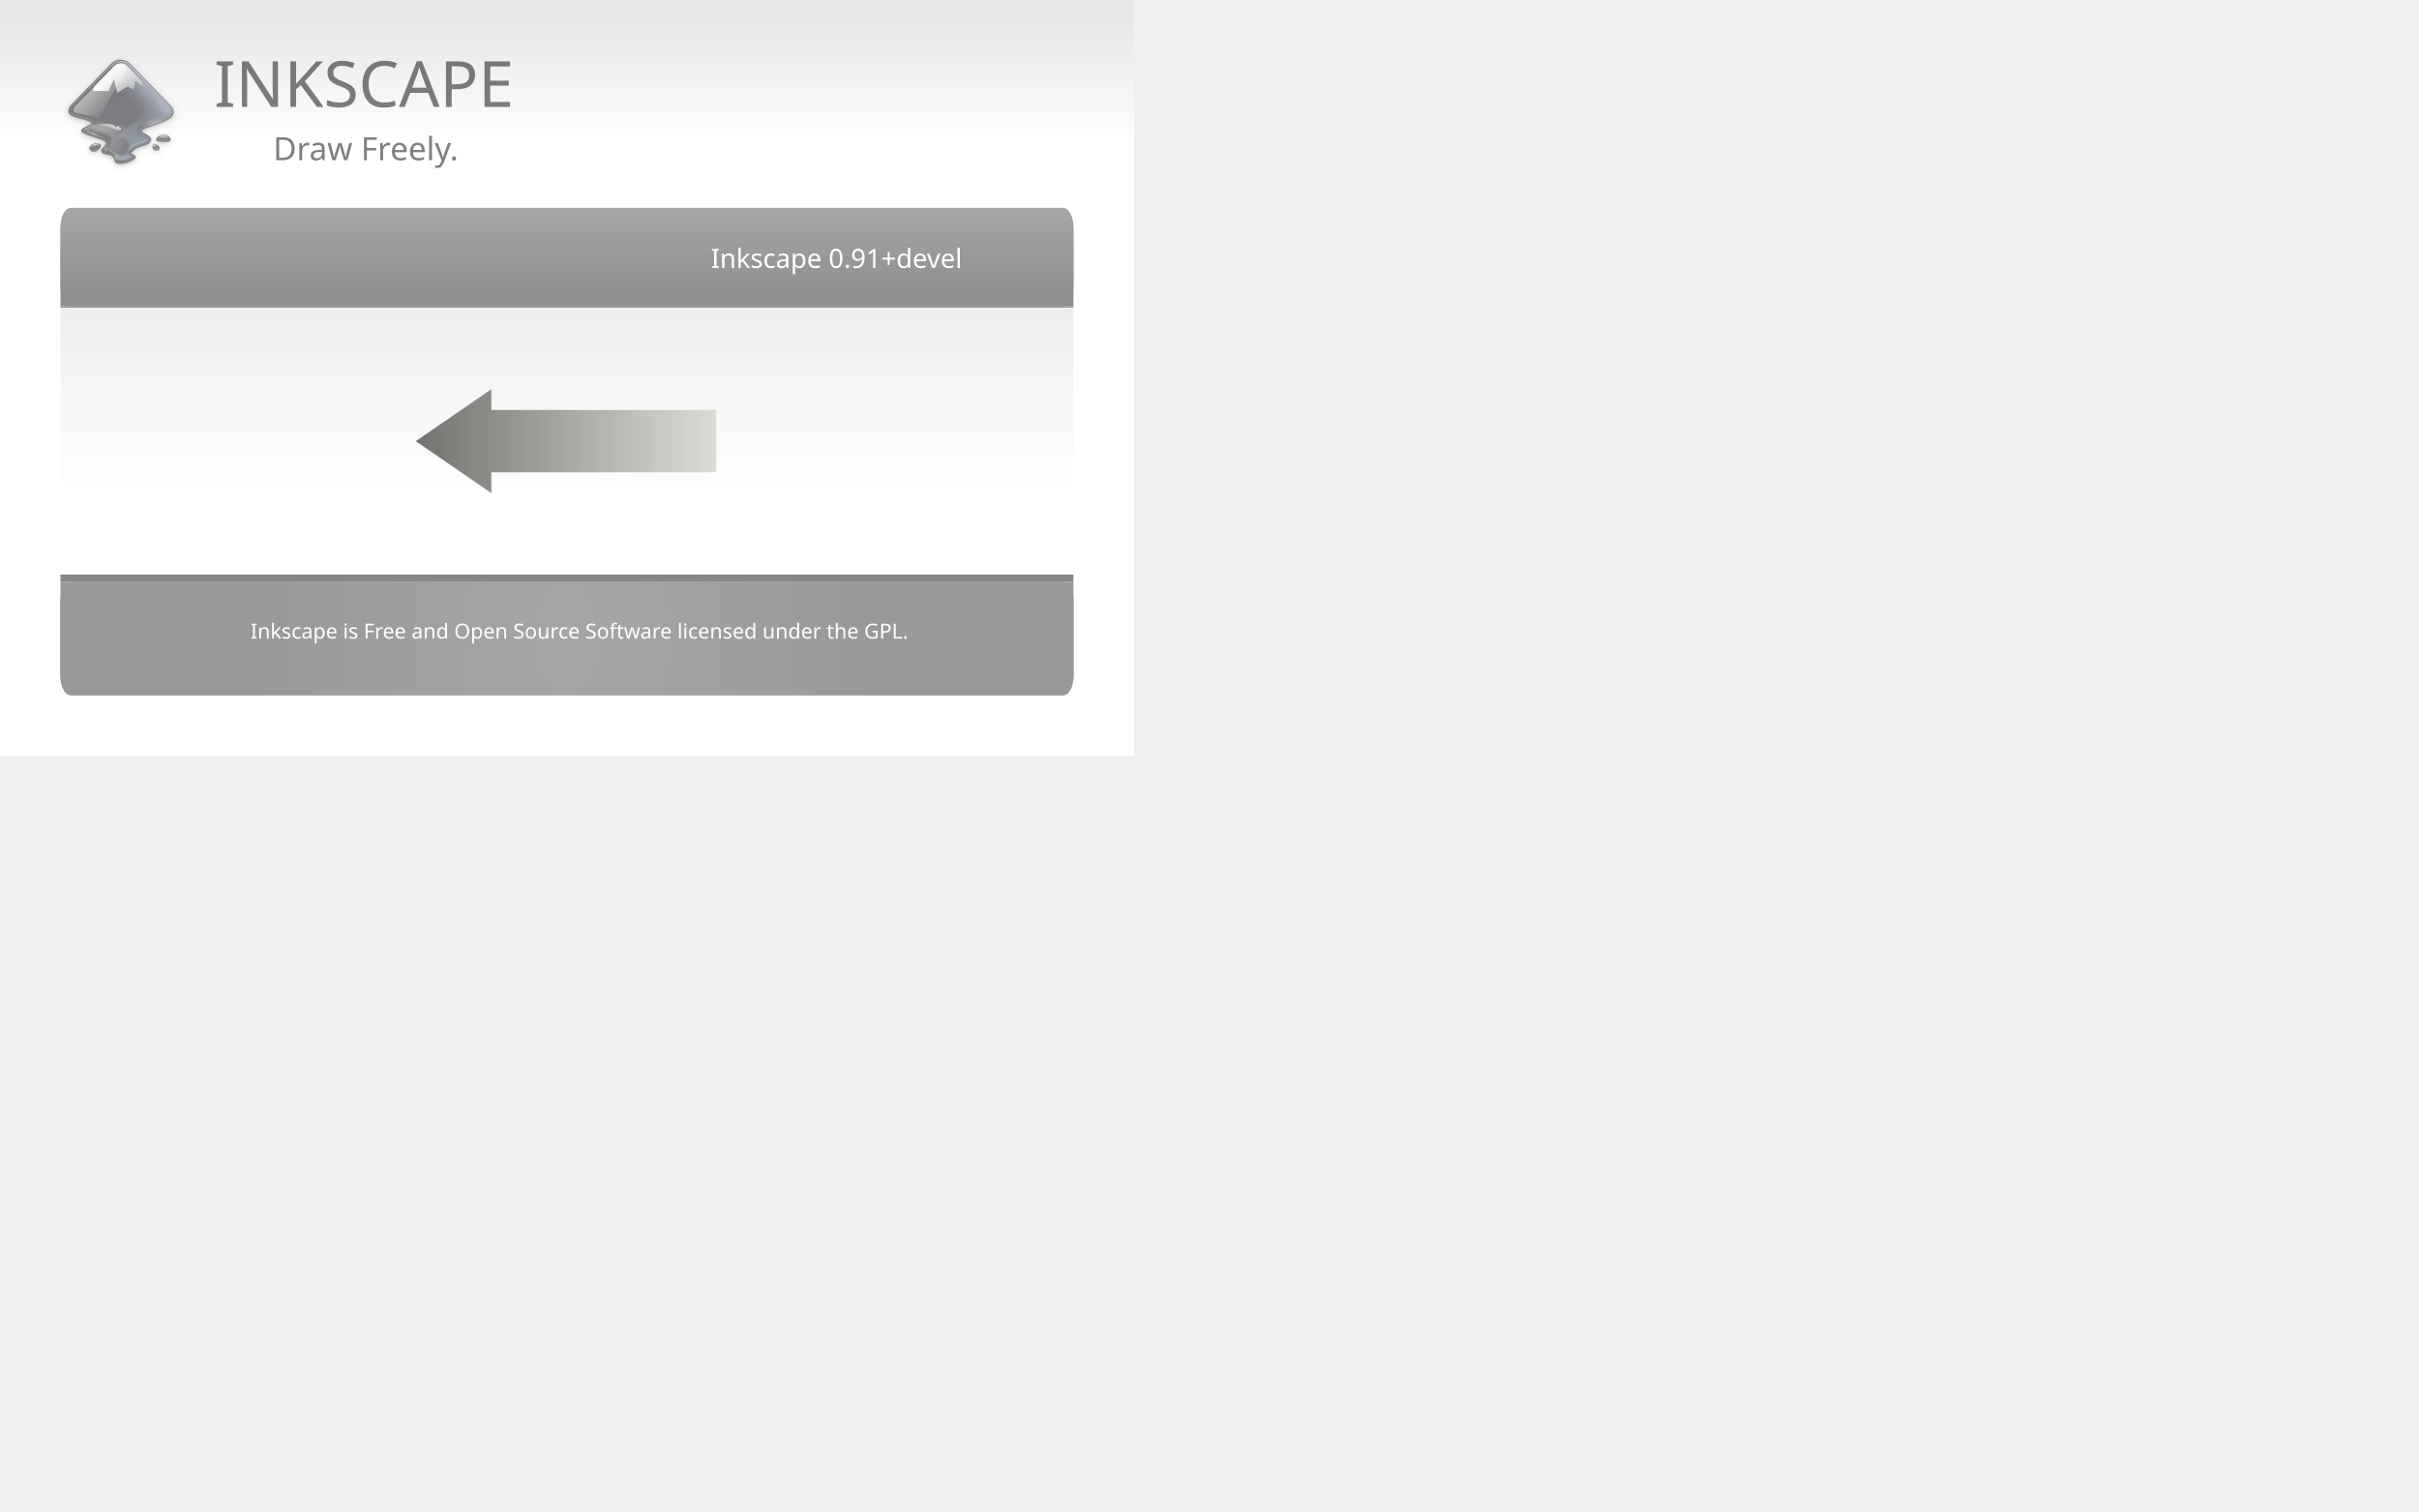
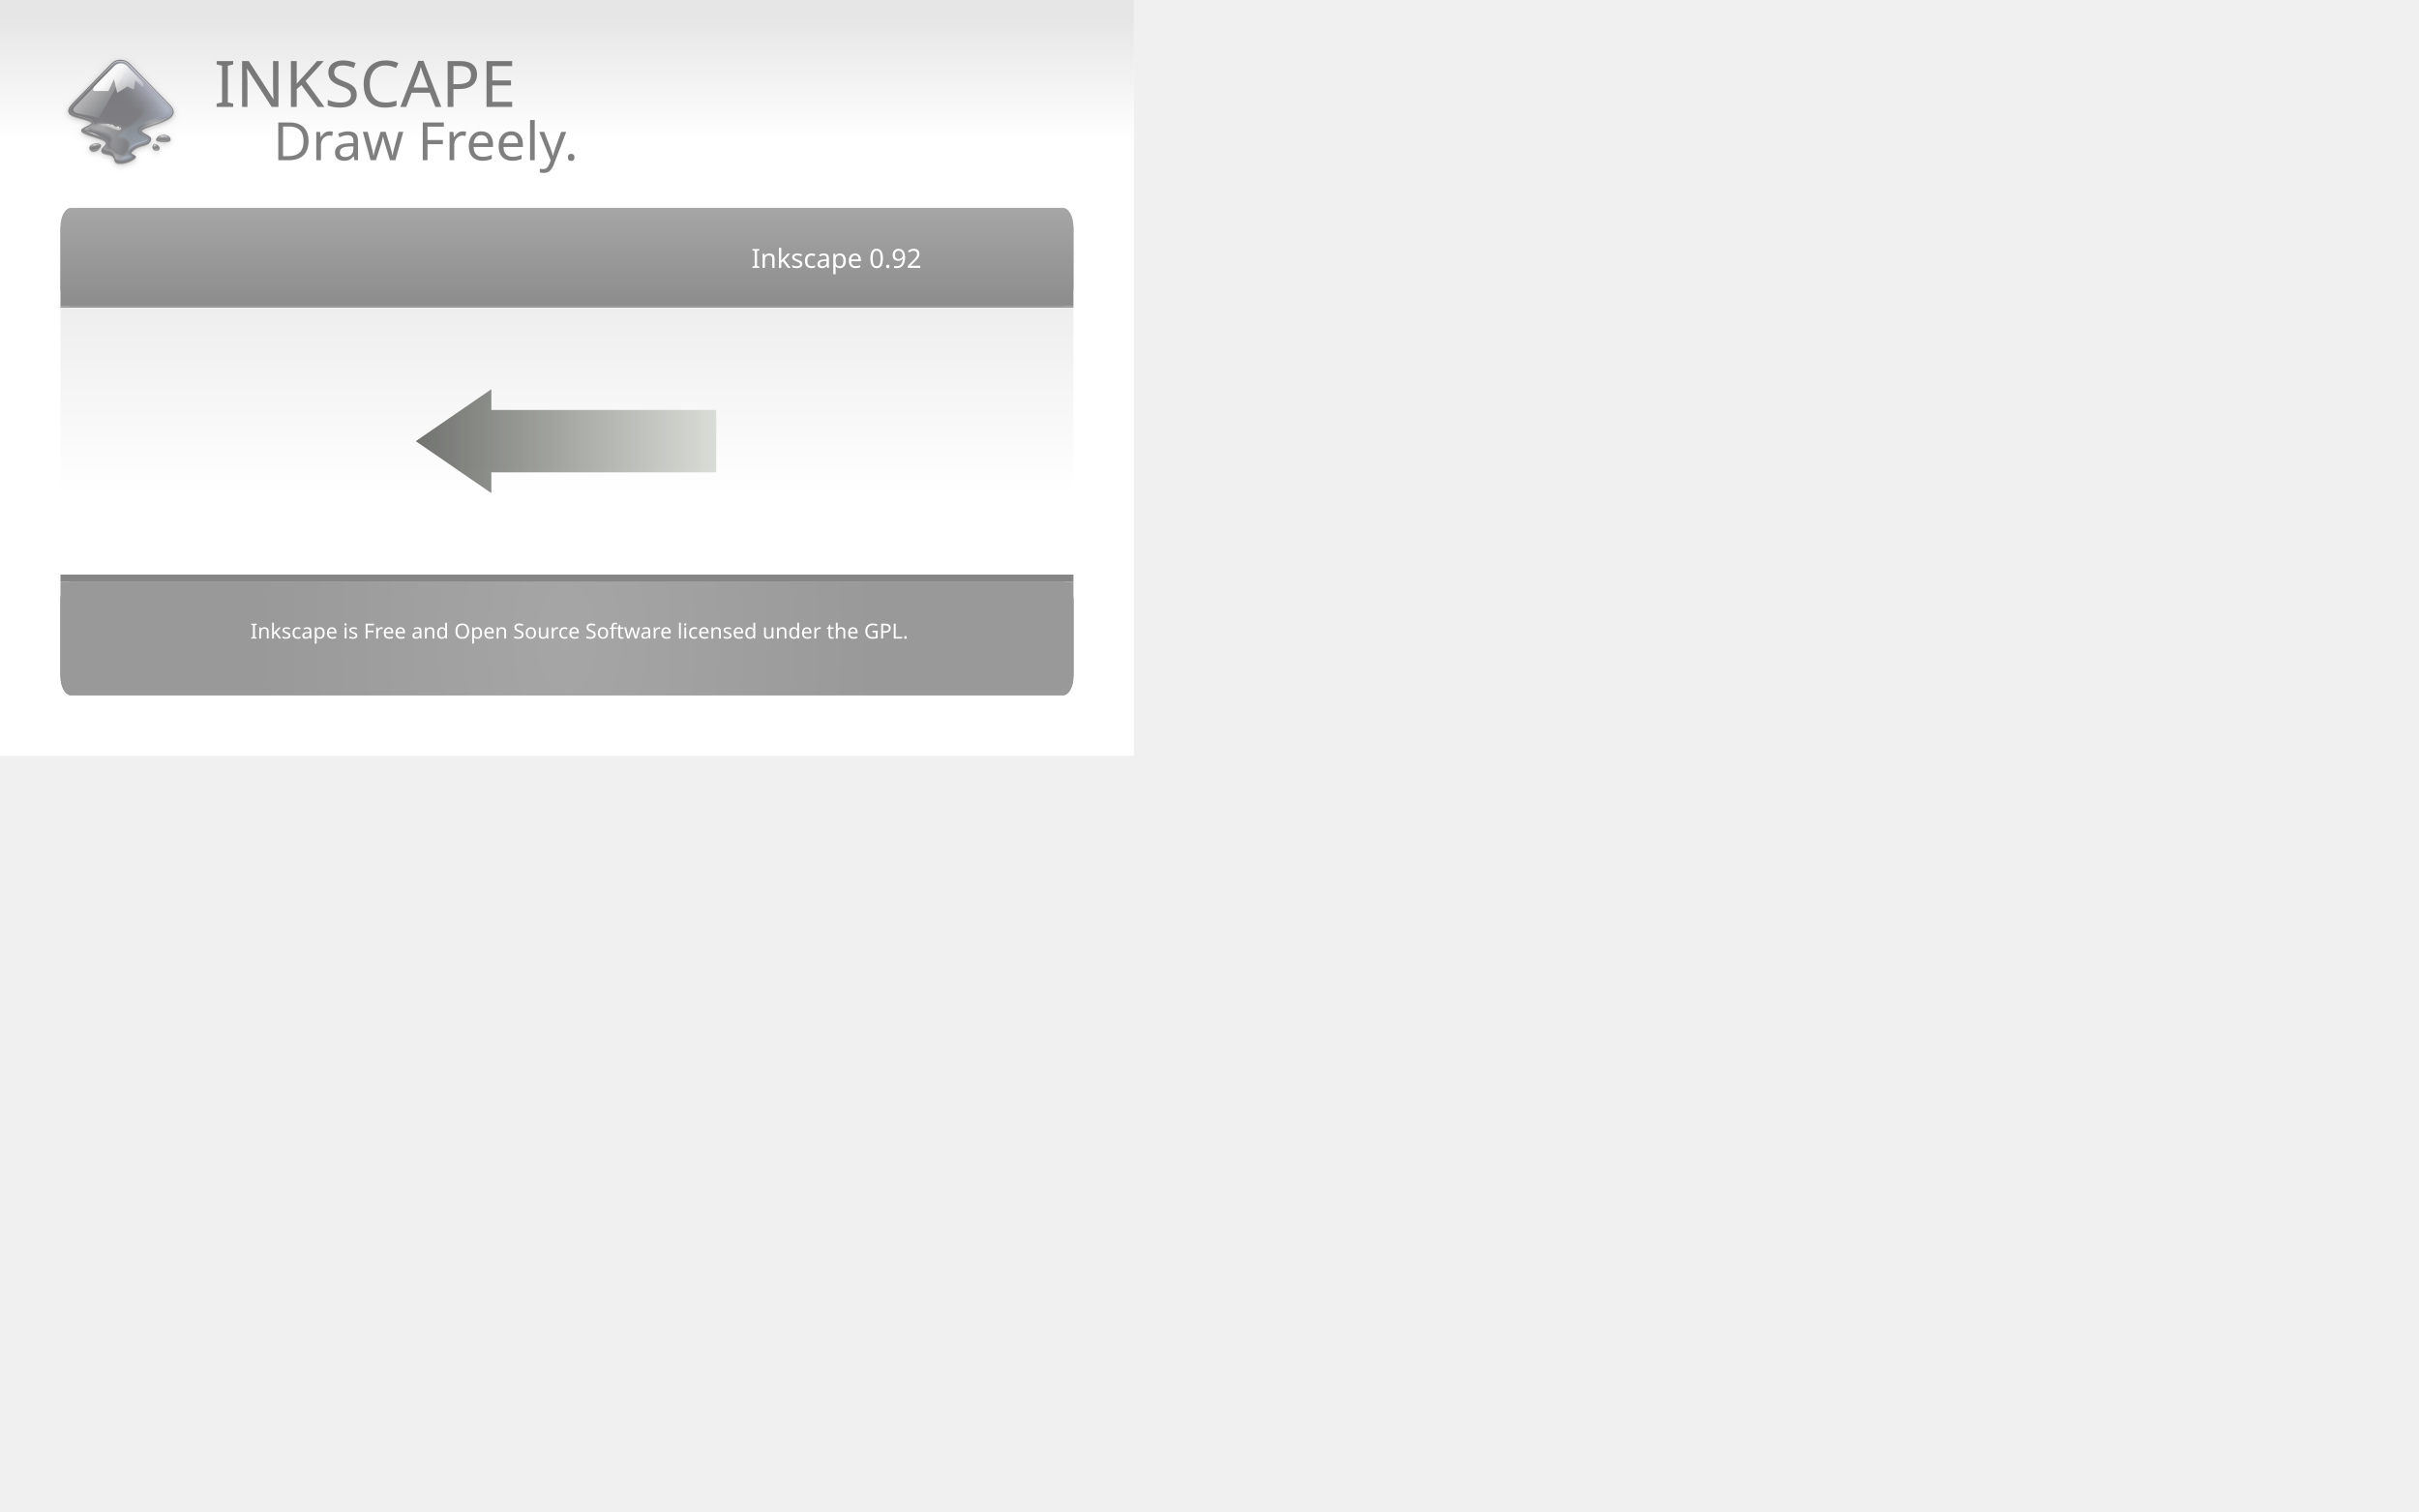
<svg xmlns="http://www.w3.org/2000/svg" xmlns:xlink="http://www.w3.org/1999/xlink" width="1280" height="800" id="svg13532" version="1.1" viewBox="0 0 1280 800">
  <defs id="defs13534">
    <linearGradient id="content_bg">
      <stop style="stop-color:#eeeeee;stop-opacity:1" offset="0" id="stop4699" />
      <stop style="stop-color:#ffffff;stop-opacity:1" offset="1" id="stop4701" />
    </linearGradient>
    <linearGradient id="header_bg">
      <stop style="stop-color:#e6e6e6;stop-opacity:1" offset="0" id="stop4685" />
      <stop id="stop4687" offset="0.133" style="stop-color:#e6e6e6;stop-opacity:1" />
      <stop style="stop-color:#ffffff;stop-opacity:1" offset="1" id="stop4689" />
    </linearGradient>
    <linearGradient id="nav_foot">
      <stop style="stop-color:#4d4d4d;stop-opacity:1" offset="0" id="stop4635" />
      <stop style="stop-color:#333333;stop-opacity:1" offset="1" id="stop4637" />
    </linearGradient>
    <linearGradient id="nav_top">
      <stop style="stop-color:#4d4d4d;stop-opacity:1" offset="0" id="stop4469" />
      <stop style="stop-color:#1a1a1a;stop-opacity:1" offset="1" id="stop4471" />
    </linearGradient>
    <linearGradient gradientUnits="userSpaceOnUse" id="linearGradient5785-8-9">
      <stop offset="0" style="stop-color:#c0cdf9;stop-opacity:1" id="stop5787-7-9" />
      <stop offset="1" style="stop-color:#07092d;stop-opacity:0.288" id="stop5789-3-7" />
    </linearGradient>
    <linearGradient gradientUnits="userSpaceOnUse" id="WhiteTransparent-3-90">
      <stop offset="0" style="stop-color:#ffffff;stop-opacity:1" id="stop7606-1-2" />
      <stop offset="1" style="stop-color:#ffffff;stop-opacity:0" id="stop7608-8-0" />
    </linearGradient>
    <linearGradient id="linearGradient5793-9-3">
      <stop offset="0" style="stop-color:#eeeeec;stop-opacity:1" id="stop5795-5-7" />
      <stop offset="1" style="stop-color:#eeeeec;stop-opacity:0" id="stop5797-4-8" />
    </linearGradient>
    <linearGradient id="linearGradient10981-3-9-0">
      <stop offset="0" style="stop-color:#729fcf;stop-opacity:1" id="stop10983-2-0-9" />
      <stop offset="1" style="stop-color:#729fcf;stop-opacity:0" id="stop10985-3-7-7" />
    </linearGradient>
    <linearGradient id="linearGradient5781">
      <stop style="stop-color:#555753;stop-opacity:1" offset="0" id="stop5783" />
      <stop style="stop-color:#d3d7cf;stop-opacity:1" offset="1" id="stop5785" />
    </linearGradient>
    <linearGradient gradientUnits="userSpaceOnUse" xlink:href="#linearGradient5785-8-9" id="linearGradient9175" y2="40" x2="60" y1="20" x1="82.119" />
    <clipPath id="clipoutline1-8">
      <path id="outline1-2" d="M 54.1,12.5 12.9,54.7 C -2.7,70.3 23,69 32.3,74.9 36.6,77.7 18.5,81.3 22.2,85 c 3.6,3.7 21.7,7.1 25.3,10.7 3.6,3.7 -7.3,7.6 -3.7,11.3 3.5,3.7 11.9,0.2 13.4,8.6 1.1,6.2 15.4,3.1 21.8,-2.2 4,-3.4 -6.9,-3.4 -3.3,-7.1 9,-9.1 17,-4.1 20.3,-12.5 1.8,-4.5 -13.6,-7.7 -9.5,-10.6 9.8,-6.9 45.8,-10.4 29.2,-27 L 73,12.5 c -5.3,-5 -14,-5 -18.9,0 z m -9.9,64.7 c 0.9,0 30.8,4 19.3,7.1 -4.4,1.2 -24.6,-7.1 -19.3,-7.1 z m 57.2,16.6 c 0,2.1 16.3,3.3 15.4,-0.5 -1.3,-6.4 -13.6,-5.9 -15.4,0.5 z m -69.5,11.1 c 3.7,3.2 9.3,-0.7 11.1,-5.2 -3.6,-4.7 -16.9,0.3 -11.1,5.2 z m 67.5,-6.7 c -4.6,4.2 0.8,8.6 5.3,5.7 1.2,-0.8 -0.1,-4.7 -5.3,-5.7 z" />
    </clipPath>
    <filter color-interpolation-filters="sRGB" id="filter6017-3-7">
      <feGaussianBlur stdDeviation="0.805" id="feGaussianBlur6019-9-28" />
    </filter>
    <filter color-interpolation-filters="sRGB" id="filter6031-0-56">
      <feGaussianBlur stdDeviation="3.49" id="feGaussianBlur6033-8-49" />
    </filter>
    <clipPath id="clipPath9086-1-5">
      <use xlink:href="#outline1-2" height="300" width="400" y="0" x="0" style="opacity:0.25;fill:#ffffff;fill-opacity:1" id="use9088-0-9" transform="translate(1.0095461e-6,0)" />
    </clipPath>
    <filter color-interpolation-filters="sRGB" id="filter8490-0-0">
      <feGaussianBlur stdDeviation="2.416" id="feGaussianBlur8492-5-0" />
    </filter>
    <linearGradient gradientTransform="matrix(1.009184,0,0,1.009184,-0.3890738,-0.3831933)" gradientUnits="userSpaceOnUse" xlink:href="#WhiteTransparent-3-90" id="shinySpecular-0-4" y2="60" x2="58" y1="35" x1="33" />
    <linearGradient gradientUnits="userSpaceOnUse" xlink:href="#WhiteTransparent-3-90" id="IcecapTip-0-3" y2="50" x2="90" y1="20" x1="60" />
    <radialGradient gradientTransform="matrix(1.570052,0,0,1.05093,-75.50011,-22.09591)" gradientUnits="userSpaceOnUse" xlink:href="#WhiteTransparent-3-90" id="radialGradient9177-1-7" fy="250.897" fx="116.31" r="30.6" cy="250.897" cx="116.31" />
    <radialGradient gradientTransform="matrix(2.003253,0,0,1.340898,-132.8752,-95.16607)" gradientUnits="userSpaceOnUse" xlink:href="#WhiteTransparent-3-90" id="radialGradient8574-0-1" fy="251.994" fx="132.444" r="30.6" cy="251.994" cx="132.444" />
    <filter color-interpolation-filters="sRGB" id="filter8732-3-8" x="-0.078" width="1.156" y="-0.114" height="1.228">
      <feGaussianBlur stdDeviation="1.958" id="feGaussianBlur8734-5-0" />
    </filter>
    <radialGradient gradientTransform="matrix(1,0,0,0.4233577,0,97.16423)" gradientUnits="userSpaceOnUse" xlink:href="#WhiteTransparent-3-90" id="radialGradient8744-9-7" fy="168.5" fx="210.25" r="34.25" cy="168.5" cx="210.25" />
    <radialGradient gradientTransform="matrix(1,0,0,0.4233577,0,97.16423)" gradientUnits="userSpaceOnUse" xlink:href="#WhiteTransparent-3-90" id="radialGradient8768-6-2" fy="182.082" fx="217.5" r="34.25" cy="182.082" cx="217.5" />
    <filter color-interpolation-filters="sRGB" id="filter8764-9-3" x="-0.074" width="1.149" y="-0.175" height="1.351">
      <feGaussianBlur stdDeviation="2.12" id="feGaussianBlur8766-2-4" />
    </filter>
    <linearGradient gradientUnits="userSpaceOnUse" xlink:href="#WhiteTransparent-3-90" id="linearGradient8912-9-9" y2="201.5" x2="231.75" y1="195.188" x1="231.625" />
    <linearGradient gradientUnits="userSpaceOnUse" xlink:href="#WhiteTransparent-3-90" id="linearGradient8910-3-8" y2="200.071" x2="231.376" y1="195.621" x1="231.376" />
    <filter color-interpolation-filters="sRGB" id="filter8906-3-4" x="-0.085" width="1.171" y="-0.278" height="1.556">
      <feGaussianBlur stdDeviation="0.565" id="feGaussianBlur8908-7-88" />
    </filter>
    <radialGradient gradientTransform="matrix(1,0,0,0.1477455,0,174.5692)" gradientUnits="userSpaceOnUse" xlink:href="#WhiteTransparent-3-90" id="radialGradient8922-9-3" fy="204.832" fx="228.219" r="14.094" cy="204.832" cx="228.219" />
    <filter color-interpolation-filters="sRGB" id="filter8980-1-63" x="-0.07" width="1.14" y="-0.473" height="1.946">
      <feGaussianBlur stdDeviation="0.821" id="feGaussianBlur8982-9-6" />
    </filter>
    <linearGradient gradientUnits="userSpaceOnUse" xlink:href="#WhiteTransparent-3-90" id="linearGradient8990-4-8" y2="201.5" x2="231.75" y1="195.188" x1="231.625" />
    <linearGradient gradientUnits="userSpaceOnUse" xlink:href="#WhiteTransparent-3-90" id="linearGradient8992-2-5" y2="200.071" x2="231.376" y1="195.621" x1="231.376" />
    <radialGradient gradientTransform="matrix(1,0,0,0.1477455,0,174.5692)" gradientUnits="userSpaceOnUse" xlink:href="#WhiteTransparent-3-90" id="radialGradient8994-0-8" fy="204.832" fx="228.219" r="14.094" cy="204.832" cx="228.219" />
    <radialGradient gradientTransform="matrix(1,0,0,0.4070844,0,115.7601)" gradientUnits="userSpaceOnUse" xlink:href="#WhiteTransparent-3-90" id="radialGradient9004-6-0" fy="187.869" fx="89.875" r="22.75" cy="187.869" cx="89.875" />
    <linearGradient gradientUnits="userSpaceOnUse" xlink:href="#WhiteTransparent-3-90" id="linearGradient9023-6-6" y2="201.5" x2="231.75" y1="195.188" x1="231.625" />
    <linearGradient gradientUnits="userSpaceOnUse" xlink:href="#WhiteTransparent-3-90" id="linearGradient9025-1-9" y2="200.071" x2="231.376" y1="195.621" x1="231.376" />
    <radialGradient gradientTransform="matrix(1.185075,-0.3283582,0.1228557,0.4433973,-45.06831,152.9216)" gradientUnits="userSpaceOnUse" xlink:href="#WhiteTransparent-3-90" id="radialGradient9046-1-8" fy="230.836" fx="90.281" r="10.469" cy="230.836" cx="90.281" />
    <filter color-interpolation-filters="sRGB" id="filter9068-2-2" x="-0.076" width="1.152" y="-0.166" height="1.331">
      <feGaussianBlur stdDeviation="0.665" id="feGaussianBlur9070-7-2" />
    </filter>
    <radialGradient gradientTransform="matrix(1.722153,0,0,1.694977,-49.39526,-14.07806)" gradientUnits="userSpaceOnUse" xlink:href="#WhiteTransparent-3-90" id="radialGradient11553-3-1" fy="21.226" fx="68.4" r="54.783" cy="21.226" cx="68.4" />
    <filter color-interpolation-filters="sRGB" id="filter9298-4-5">
      <feGaussianBlur stdDeviation="0.326" id="feGaussianBlur9300-4-6" />
    </filter>
    <linearGradient gradientUnits="userSpaceOnUse" xlink:href="#WhiteTransparent-3-90" id="linearGradient5905-4-7" y2="223.5" x2="153.5" y1="208.164" x1="95.5" />
    <filter color-interpolation-filters="sRGB" id="filter5983-8-5" x="-0.083" width="1.165" y="-0.122" height="1.245">
      <feGaussianBlur stdDeviation="3.687" id="feGaussianBlur5985-3-7" />
    </filter>
    <linearGradient gradientTransform="matrix(0.8852575,0,0,0.8852575,5.177215,9.229337)" gradientUnits="userSpaceOnUse" xlink:href="#linearGradient5793-9-3" id="linearGradient5801-2-8" y2="84.48" x2="53.632" y1="76.246" x1="57.225" />
    <radialGradient gradientTransform="matrix(1.351523,0,0,1.717571,-63.70565,-153.9557)" gradientUnits="userSpaceOnUse" xlink:href="#WhiteTransparent-3-90" id="radialGradient5811-3-0" fy="214.551" fx="181.227" r="22.466" cy="214.551" cx="181.227" />
    <filter color-interpolation-filters="sRGB" id="filter5845-5-1">
      <feGaussianBlur stdDeviation="1.241" id="feGaussianBlur5847-5-4" />
    </filter>
    <linearGradient gradientTransform="matrix(0.4927913,0,0,0.4927913,-6.000388,-9.722518)" gradientUnits="userSpaceOnUse" xlink:href="#WhiteTransparent-3-90" id="linearGradient5822-7-1" y2="187.66" x2="82.754" y1="180.476" x1="73.712" />
    <filter color-interpolation-filters="sRGB" id="filter10997-7-2-1">
      <feGaussianBlur stdDeviation="2.77" id="feGaussianBlur10999-0-7-6" />
    </filter>
    <linearGradient gradientTransform="translate(-130.1657,-83.35279)" gradientUnits="userSpaceOnUse" xlink:href="#linearGradient10981-3-9-0" id="linearGradient1539-7" y2="144.5" x2="153.7" y1="217.5" x1="180.813" />
    <clipPath id="clipPath17127" clipPathUnits="userSpaceOnUse">
      <rect y="0" x="0" height="128" width="128" id="rect17129" style="opacity:0.25;fill:#0000ff;fill-opacity:1;fill-rule:evenodd;stroke:none;stroke-width:1" />
    </clipPath>
    <linearGradient xlink:href="#nav_top" id="linearGradient4475" x1="60" y1="110" x2="60" y2="162" gradientUnits="userSpaceOnUse" />
    <linearGradient xlink:href="#nav_top" id="linearGradient4483" x1="70" y1="110" x2="70" y2="162" gradientUnits="userSpaceOnUse" />
    <radialGradient xlink:href="#nav_foot" id="radialGradient4639" cx="512" cy="767" fx="512" fy="767" r="480" gradientTransform="matrix(0.625,0,0,0.625,192,287.625)" gradientUnits="userSpaceOnUse" />
    <linearGradient xlink:href="#header_bg" id="linearGradient4681" x1="532" y1="0" x2="532" y2="75" gradientUnits="userSpaceOnUse" gradientTransform="translate(-20,0)" />
    <linearGradient xlink:href="#content_bg" id="linearGradient4703" x1="512" y1="163" x2="512" y2="263" gradientUnits="userSpaceOnUse" />
    <linearGradient xlink:href="#linearGradient5781" id="linearGradient3762" gradientUnits="userSpaceOnUse" x1="220" y1="233.5" x2="379" y2="233.5" />
    <mask maskUnits="userSpaceOnUse" id="mask3799">
      <rect style="display:inline;opacity:1;fill:#808080;fill-opacity:1;fill-rule:evenodd;stroke:none;stroke-width:1" id="rect3801" width="600" height="400" x="0" y="0" />
    </mask>
  </defs>
  <g id="layer3" style="display:none">
    <use x="0" y="0" xlink:href="#rect4669" id="use4724" width="100%" height="100%" />
    <use x="0" y="0" xlink:href="#g17092" id="use17385" width="100%" height="100%" transform="matrix(0.5,0,0,0.5,32,92)" />
    <use x="0" y="0" xlink:href="#text4431" id="use4447" width="100%" height="100%" />
    <use x="0" y="0" xlink:href="#text4443" id="use4449" width="100%" height="100%" />
    <use x="0" y="0" xlink:href="#rect4693" id="use4728" width="100%" height="100%" />
    <use x="0" y="0" xlink:href="#g4485" id="use4587" width="100%" height="100%" />
    <g id="g4597">
      <text transform="translate(-4.8828124e-7,-3.2861328e-6)" id="text4490" y="141.79" x="137.888" style="font-style:normal;font-variant:normal;font-weight:normal;font-stretch:normal;font-size:14px;line-height:125%;font-family:Ubuntu;-inkscape-font-specification:Ubuntu;letter-spacing:0px;word-spacing:0px;fill:#ffffff;fill-opacity:1;stroke:none;stroke-width:1px;stroke-linecap:butt;stroke-linejoin:miter;stroke-opacity:1" xml:space="preserve">
        <tspan y="141.79" x="137.888" id="tspan4492">ABOUT</tspan>
      </text>
      <text xml:space="preserve" style="font-style:normal;font-variant:normal;font-weight:normal;font-stretch:normal;font-size:14px;line-height:125%;font-family:Ubuntu;-inkscape-font-specification:Ubuntu;letter-spacing:0px;word-spacing:0px;fill:#ffffff;fill-opacity:1;stroke:none;stroke-width:1px;stroke-linecap:butt;stroke-linejoin:miter;stroke-opacity:1" x="232.796" y="141.79" id="text4496">
        <tspan id="tspan4498" x="232.796" y="141.79">DOWNLOAD</tspan>
      </text>
      <text id="text4506" y="141.79" x="361.296" style="font-style:normal;font-variant:normal;font-weight:normal;font-stretch:normal;font-size:14px;line-height:125%;font-family:Ubuntu;-inkscape-font-specification:Ubuntu;letter-spacing:0px;word-spacing:0px;fill:#ffffff;fill-opacity:1;stroke:none;stroke-width:1px;stroke-linecap:butt;stroke-linejoin:miter;stroke-opacity:1" xml:space="preserve">
        <tspan y="141.79" x="361.296" id="tspan4508">NEWS</tspan>
      </text>
      <text xml:space="preserve" style="font-style:normal;font-variant:normal;font-weight:normal;font-stretch:normal;font-size:14px;line-height:125%;font-family:Ubuntu;-inkscape-font-specification:Ubuntu;letter-spacing:0px;word-spacing:0px;fill:#ffffff;fill-opacity:1;stroke:none;stroke-width:1px;stroke-linecap:butt;stroke-linejoin:miter;stroke-opacity:1" x="448.188" y="141.79" id="text4510">
        <tspan id="tspan4512" x="448.188" y="141.79">COMMUNITY</tspan>
      </text>
      <text id="text4514" y="141.79" x="580.046" style="font-style:normal;font-variant:normal;font-weight:normal;font-stretch:normal;font-size:14px;line-height:125%;font-family:Ubuntu;-inkscape-font-specification:Ubuntu;letter-spacing:0px;word-spacing:0px;fill:#ffffff;fill-opacity:1;stroke:none;stroke-width:1px;stroke-linecap:butt;stroke-linejoin:miter;stroke-opacity:1" xml:space="preserve">
        <tspan y="141.79" x="580.046" id="tspan4516">LEARN</tspan>
      </text>
      <text xml:space="preserve" style="font-style:normal;font-variant:normal;font-weight:normal;font-stretch:normal;font-size:14px;line-height:125%;font-family:Ubuntu;-inkscape-font-specification:Ubuntu;letter-spacing:0px;word-spacing:0px;fill:#ffffff;fill-opacity:1;stroke:none;stroke-width:1px;stroke-linecap:butt;stroke-linejoin:miter;stroke-opacity:1" x="671.688" y="141.79" id="text4518">
        <tspan id="tspan4520" x="671.688" y="141.79">CONTRIBUTE</tspan>
      </text>
      <text id="text4522" y="141.79" x="804.296" style="font-style:normal;font-variant:normal;font-weight:normal;font-stretch:normal;font-size:14px;line-height:125%;font-family:Ubuntu;-inkscape-font-specification:Ubuntu;letter-spacing:0px;word-spacing:0px;fill:#ffffff;fill-opacity:1;stroke:none;stroke-width:1px;stroke-linecap:butt;stroke-linejoin:miter;stroke-opacity:1" xml:space="preserve">
        <tspan y="141.79" x="804.296" id="tspan4524">DEVELOP</tspan>
      </text>
      <text xml:space="preserve" style="font-style:normal;font-variant:normal;font-weight:normal;font-stretch:normal;font-size:14px;line-height:125%;font-family:Ubuntu;-inkscape-font-specification:Ubuntu;letter-spacing:0px;word-spacing:0px;fill:#ff732c;fill-opacity:1;stroke:none;stroke-width:1px;stroke-linecap:butt;stroke-linejoin:miter;stroke-opacity:1" x="913.596" y="141.79" id="text4526">
        <tspan id="tspan4528" x="913.596" y="141.79">DONATE</tspan>
      </text>
    </g>
    <g id="g4615">
      <use height="100%" width="100%" id="use4550" xlink:href="#g4543" y="0" x="0" style="display:inline" />
      <use height="100%" width="100%" transform="translate(95,0)" x="0" y="0" xlink:href="#g4543" id="use4553" style="display:inline" />
      <use id="use4555" xlink:href="#g4543" y="0" x="0" transform="translate(223,0)" width="100%" height="100%" style="display:inline" />
      <use height="100%" width="100%" transform="translate(310,0)" x="0" y="0" xlink:href="#g4543" id="use4557" style="display:inline" />
      <use id="use4559" xlink:href="#g4543" y="0" x="0" transform="translate(442,0)" width="100%" height="100%" style="display:inline" />
      <use height="100%" width="100%" transform="translate(534,0)" x="0" y="0" xlink:href="#g4543" id="use4561" style="display:inline" />
      <use id="use4563" xlink:href="#g4543" y="0" x="0" transform="translate(666,0)" width="100%" height="100%" style="display:inline" />
      <use height="100%" width="100%" transform="translate(776,0)" x="0" y="0" xlink:href="#g4543" id="use4565" style="display:inline" />
    </g>
    <use style="display:inline" x="0" y="0" xlink:href="#g4649" id="use4655" width="100%" height="100%" />
    <text xml:space="preserve" style="font-style:normal;font-variant:normal;font-weight:normal;font-stretch:normal;font-size:11px;line-height:125%;font-family:Ubuntu;-inkscape-font-specification:Ubuntu;letter-spacing:0px;word-spacing:0px;display:inline;fill:#ffffff;fill-opacity:1;stroke:none;stroke-width:1px;stroke-linecap:butt;stroke-linejoin:miter;stroke-opacity:1" x="341.554" y="766.965" id="text4663">
      <tspan id="tspan4665" x="341.554" y="766.965">Inkscape is Free and Open Source Software licensed under the GPL.</tspan>
    </text>
  </g>
  <g id="layer5" style="display:inline">
    <g id="g4785">
      <rect style="display:inline;opacity:0.25;fill:#0000ff;fill-opacity:1;fill-rule:evenodd;stroke:none;stroke-width:1" id="rect13530-7" width="90" height="90" x="414" y="188.5" />
      <rect y="188.5" x="96" height="90" width="90" id="rect13527-5" style="display:inline;opacity:0.25;fill:#0000ff;fill-opacity:1;fill-rule:evenodd;stroke:none;stroke-width:1" />
      <g id="g3786">
        <rect style="opacity:1;fill:#ffffff;fill-opacity:1;fill-rule:evenodd;stroke:none;stroke-width:1" id="rect4783" width="600" height="400" x="0" y="0" />
        <use style="display:inline" height="100%" width="100%" id="use4735" xlink:href="#rect4669" y="0" x="0" transform="scale(0.5859375,1)" />
      </g>
      <g id="g3779" mask="url(#mask3799)">
        <use height="100%" width="100%" id="use4709" xlink:href="#g4649" y="0" x="0" style="display:inline;opacity:1" transform="matrix(0.5583333,0,0,1,14.13333,-429)" />
        <use style="display:inline;opacity:1" height="100%" width="100%" id="use4718" xlink:href="#g4485" y="0" x="0" transform="matrix(0.5583333,0,0,1,14.13333,0)" />
        <use style="display:inline;opacity:1" transform="matrix(0.5,0,0,0.5,32,92)" height="100%" width="100%" id="use4738" xlink:href="#g17092" y="0" x="0" />
        <use style="display:inline;opacity:1" height="100%" width="100%" id="use4740" xlink:href="#text4431" y="0" x="0" />
        <use style="display:inline;opacity:1" height="100%" width="100%" id="use4742" xlink:href="#text4443" y="0" x="0" />
      </g>
      <g id="g3790">
        <rect y="163" x="32" height="141" width="536" id="rect4828" style="opacity:1;fill:#ffffff;fill-opacity:1;fill-rule:evenodd;stroke:none;stroke-width:1" />
        <use style="display:inline" height="100%" width="100%" id="use4732" xlink:href="#rect4693" y="0" x="0" transform="matrix(0.5583333,0,0,1,14.13333,0)" />
        <text id="text4711" y="337.965" x="132.515" style="font-style:normal;font-variant:normal;font-weight:normal;font-stretch:normal;font-size:11px;line-height:125%;font-family:Ubuntu;-inkscape-font-specification:Ubuntu;letter-spacing:0px;word-spacing:0px;display:inline;fill:#ffffff;fill-opacity:1;stroke:none;stroke-width:1px;stroke-linecap:butt;stroke-linejoin:miter;stroke-opacity:1" xml:space="preserve">
          <tspan y="337.965" x="132.515" id="tspan4713">Inkscape is Free and Open Source Software licensed under the GPL.</tspan>
        </text>
        <text xml:space="preserve" style="font-style:normal;font-variant:normal;font-weight:normal;font-stretch:normal;font-size:14px;line-height:125%;font-family:Ubuntu;-inkscape-font-specification:Ubuntu;text-align:center;letter-spacing:0px;word-spacing:0px;text-anchor:middle;display:inline;fill:#ffffff;fill-opacity:1;stroke:none;stroke-width:1px;stroke-linecap:butt;stroke-linejoin:miter;stroke-opacity:1" x="459" y="141.79" id="text4804">
-           <tspan id="tspan4806" x="459" y="141.79">Inkscape 0.91+devel</tspan>
+           <tspan id="tspan4806" x="459" y="141.79">Inkscape 0.92</tspan>
        </text>
        <path style="color:#000000;display:inline;overflow:visible;visibility:visible;opacity:0.826;fill:url(#linearGradient3762);fill-opacity:1;fill-rule:nonzero;stroke:none;stroke-width:2;marker:none" d="m 220,233.5 40,27.5 0,-11 119,0 0,-33 -119,0 0,-11 z" id="path4958" />
      </g>
    </g>
    <use x="0" y="0" xlink:href="#g4785" id="dmg_background" transform="matrix(1.333333,0,0,1.333333,1280,0)" width="100%" height="100%" />
  </g>
  <g id="layer4" style="display:none">
    <g clip-path="url(#clipPath17127)" id="g17092" transform="translate(0,-128)">
      <g transform="matrix(0.9939405,0,0,0.9939405,0.3893711,-1.445076)" id="g9139-7" style="display:inline;enable-background:new">
        <g transform="translate(3.6896803e-7,0.4883067)" id="g6035-3" style="opacity:0.783">
          <path d="m 54.1,12.988 -41.2,42.2 c -15.6,15.6 10.1,14.3 19.4,20.2 4.3,2.8 -13.8,6.4 -10.1,10.1 3.6,3.7 21.7,7.1 25.3,10.7 3.6,3.7 -7.3,7.6 -3.7,11.3 3.5,3.7 11.9,0.2 13.4,8.6 1.1,6.2 15.4,3.1 21.8,-2.2 4,-3.4 -6.9,-3.4 -3.3,-7.1 9,-9.1 17,-4.1 20.3,-12.5 1.8,-4.5 -13.6,-7.7 -9.5,-10.6 9.8,-6.9 45.8,-10.4 29.2,-27 l -42.7,-43.7 c -5.3,-5 -14,-5 -18.9,0 z m 47.3,81.3 c 0,2.1 16.3,3.3 15.4,-0.5 -1.3,-6.4 -13.6,-5.9 -15.4,0.5 z M 31.9,105.388 c 3.7,3.2 9.3,-0.7 11.1,-5.2 -3.6,-4.7 -16.9,0.3 -11.1,5.2 z m 67.5,-6.7 c -4.6,4.2 0.8,8.6 5.3,5.7 1.2,-0.8 -0.1,-4.7 -5.3,-5.7 z" id="path5987-2" style="fill:#000000;fill-opacity:1;filter:url(#filter6017-3-7)" />
          <path d="m 54.1,13.965 -41.2,42.2 c -15.6,15.6 10.1,14.3 19.4,20.2 4.3,2.8 -13.8,6.4 -10.1,10.1 3.6,3.7 21.7,7.1 25.3,10.7 3.6,3.7 -7.3,7.6 -3.7,11.3 3.5,3.7 11.9,0.2 13.4,8.6 1.1,6.2 15.4,3.1 21.8,-2.2 4,-3.4 -6.9,-3.4 -3.3,-7.1 9,-9.1 17,-4.1 20.3,-12.5 1.8,-4.5 -13.6,-7.7 -9.5,-10.6 9.8,-6.9 45.8,-10.4 29.2,-27 l -42.7,-43.7 c -5.3,-5 -14,-5 -18.9,0 z m 47.3,81.3 c 0,2.1 16.3,3.3 15.4,-0.5 -1.3,-6.4 -13.6,-5.9 -15.4,0.5 z M 31.9,106.365 c 3.7,3.2 9.3,-0.7 11.1,-5.2 -3.6,-4.7 -16.9,0.3 -11.1,5.2 z m 67.5,-6.7 c -4.6,4.2 0.8,8.6 5.3,5.7 1.2,-0.8 -0.1,-4.7 -5.3,-5.7 z" id="path6021-6" style="opacity:0.576;fill:#000000;fill-opacity:1;filter:url(#filter6031-0-56)" />
        </g>
        <path d="M 54.1,12.5 12.9,54.7 C -2.7,70.3 23,69 32.3,74.9 36.6,77.7 18.5,81.3 22.2,85 c 3.6,3.7 21.7,7.1 25.3,10.7 3.6,3.7 -7.3,7.6 -3.7,11.3 3.5,3.7 11.9,0.2 13.4,8.6 1.1,6.2 15.4,3.1 21.8,-2.2 4,-3.4 -6.9,-3.4 -3.3,-7.1 9,-9.1 17,-4.1 20.3,-12.5 1.8,-4.5 -13.6,-7.7 -9.5,-10.6 9.8,-6.9 45.8,-10.4 29.2,-27 L 73,12.5 c -5.3,-5 -14,-5 -18.9,0 z m 47.3,81.3 c 0,2.1 16.3,3.3 15.4,-0.5 -1.3,-6.4 -13.6,-5.9 -15.4,0.5 z m -69.5,11.1 c 3.7,3.2 9.3,-0.7 11.1,-5.2 -3.6,-4.7 -16.9,0.3 -11.1,5.2 z m 67.5,-6.7 c -4.6,4.2 0.8,8.6 5.3,5.7 1.2,-0.8 -0.1,-4.7 -5.3,-5.7 z" id="use7631-2" style="fill:#000000;fill-opacity:1" />
        <path d="M 54.1,12.5 12.9,54.7 C -2.7,70.3 23,69 32.3,74.9 36.6,77.7 18.5,81.3 22.2,85 c 3.6,3.7 21.7,7.1 25.3,10.7 3.6,3.7 -7.3,7.6 -3.7,11.3 3.5,3.7 11.9,0.2 13.4,8.6 1.1,6.2 15.4,3.1 21.8,-2.2 4,-3.4 -6.9,-3.4 -3.3,-7.1 9,-9.1 17,-4.1 20.3,-12.5 1.8,-4.5 -13.6,-7.7 -9.5,-10.6 9.8,-6.9 45.8,-10.4 29.2,-27 L 73,12.5 c -5.3,-5 -14,-5 -18.9,0 z m 47.3,81.3 c 0,2.1 16.3,3.3 15.4,-0.5 -1.3,-6.4 -13.6,-5.9 -15.4,0.5 z m -69.5,11.1 c 3.7,3.2 9.3,-0.7 11.1,-5.2 -3.6,-4.7 -16.9,0.3 -11.1,5.2 z m 67.5,-6.7 c -4.6,4.2 0.8,8.6 5.3,5.7 1.2,-0.8 -0.1,-4.7 -5.3,-5.7 z" id="use7639-7" style="fill:none" />
        <use transform="matrix(0.9905442,0,0,0.9905442,0.6051535,0.604136)" clip-path="url(#clipPath9086-1-5)" id="use7641-0" style="opacity:0.67;fill:url(#linearGradient9175);filter:url(#filter8490-0-0)" x="0" y="0" width="400" height="300" xlink:href="#outline1-2" />
        <path d="M 16.565,57.039 C 5.363,68.14 25.042,65.012 40.18,70.966 L 71.465,15.966 c -4.743,-4.844 -10.798,-4.44 -15.138,0 L 16.565,57.039 Z" id="path7643-5" style="opacity:0.505;fill:url(#shinySpecular-0-4);stroke:none" />
        <path d="m 70.5,15.5 16.3,16.6 c 1.5,1.5 1.5,4.6 0.6,5.5 L 79.3,31 77.7,40.7 71,37.1 60.1,44 56.5,29.5 50.7,42.1 36.2,42 c -2.8,0 -2.4,-2.9 0.5,-5.8 5.7,-6.3 16.8,-17 20.3,-20.7 3.6,-3.7 9.9,-3.6 13.5,0 z" id="icecap-3" style="fill:url(#IcecapTip-0-3)" />
        <path d="m 113,203.5 c 0,0 3.34,5.101 3,7.5 -0.668,4.709 -10.809,7.058 -8.562,11.25 2.22,4.141 10.221,1.794 16.938,6.125 6.688,4.312 4.889,13.101 9.75,15.312 9.479,4.312 34.375,-7.438 33.125,-7.188 -1.25,0.25 -24.57,5.095 -29.82,0.845 -5.986,-4.846 -7.702,-8.23 -12.117,-11.095 -4.138,-2.685 -9.95,-3.78 -11.302,-5.979 -1.353,-2.198 2.709,-5.035 2.99,-9.271 0.169,-2.544 -4,-7.5 -4,-7.5 z" transform="matrix(0.5296484,0,0,0.5296484,-11.72226,-13.86416)" id="path8566-7" style="opacity:0.217;fill:url(#radialGradient9177-1-7);fill-opacity:1;fill-rule:evenodd;stroke:none" />
        <path d="m 113,203.5 c 0,0 3.34,5.101 3,7.5 -0.668,4.709 -10.809,7.058 -8.562,11.25 2.22,4.141 10.221,1.794 16.938,6.125 6.688,4.312 4.889,13.101 9.75,15.312 9.479,4.312 34.375,-7.438 33.125,-7.188 -41.34,0.157 -33.625,-10.495 -49.562,-17.5 -2.303,-1.012 -0.968,-3.763 -0.688,-8 0.169,-2.544 -4,-7.5 -4,-7.5 z" transform="matrix(0.5296484,0,0,0.5296484,-11.72226,-13.86416)" id="path8718-6" style="opacity:0.276;fill:url(#radialGradient8574-0-1);fill-opacity:1;fill-rule:evenodd;stroke:none;filter:url(#filter8732-3-8)" />
        <path d="m 183.25,181.75 c 37.104,-13.655 49.024,-15.531 61.25,-27.75 -14.161,11.954 -44.098,18.366 -68.5,29 l 7.25,-1.25 z" transform="matrix(0.5296484,0,0,0.5296484,-11.72226,-13.86416)" id="path8736-9" style="opacity:0.453;fill:url(#radialGradient8744-9-7);fill-opacity:1;fill-rule:evenodd;stroke:none" />
        <path d="m 183.25,181.75 c 61.104,-21.655 50.774,-21.531 61.25,-27.75 -19.428,7.437 -55.734,8.23 -68.5,29 l 7.25,-1.25 z" transform="matrix(0.5296484,0,0,0.5296484,-11.72226,-14.79104)" id="path8746-3" style="opacity:0.512;fill:url(#radialGradient8768-6-2);fill-opacity:1;fill-rule:evenodd;stroke:none;filter:url(#filter8764-9-3)" />
        <path d="m 237.875,199.062 a 7.938,2.438 0 1 1 -15.875,0 7.938,2.438 0 1 1 15.875,0 z" transform="matrix(0.5296484,0,0,0.5296484,-12.38432,-14.79104)" id="path8864-0" style="display:inline;overflow:visible;visibility:visible;opacity:0.286;fill:url(#linearGradient8912-9-9);fill-opacity:1;fill-rule:nonzero;stroke:none;stroke-width:1;marker:none;enable-background:accumulate" />
        <path d="m 237.875,199.062 a 7.938,2.438 0 1 1 -15.875,0 7.938,2.438 0 1 1 15.875,0 z" transform="matrix(0.7131486,0,0,1.140781,-54.5779,-134.955)" id="path8874-9" style="display:inline;overflow:visible;visibility:visible;opacity:0.621;fill:url(#linearGradient8910-3-8);fill-opacity:1;fill-rule:nonzero;stroke:none;stroke-width:1;marker:none;filter:url(#filter8906-3-4);enable-background:accumulate" />
        <path d="m 214.125,203.75 c 3.769,3.484 24.756,5.272 28.188,-1 -6.737,4.784 -21.717,3.103 -28.188,1 z" transform="matrix(0.5296484,0,0,0.5296484,-11.72226,-14.23868)" id="path8914-1" style="fill:url(#radialGradient8922-9-3);fill-opacity:1;fill-rule:evenodd;stroke:none;filter:url(#filter8980-1-63)" />
        <path d="m 236.446,199.062 a 6.508,3.082 0 1 1 -13.017,0 6.508,3.082 0 1 1 13.017,0 z" transform="matrix(0.2042516,-0.1035605,0.2395168,0.4723972,5.754796,30.28655)" id="path8984-2" style="display:inline;overflow:visible;visibility:visible;opacity:0.286;fill:url(#linearGradient8990-4-8);fill-opacity:1;fill-rule:nonzero;stroke:none;stroke-width:1;marker:none;enable-background:accumulate" />
        <path d="m 236.993,199.062 a 7.056,2.14 0 1 1 -14.111,0 7.056,2.14 0 1 1 14.111,0 z" transform="matrix(0.2750159,-0.1394397,0.5158824,1.017471,-65.3535,-69.30063)" id="path8986-0" style="display:inline;overflow:visible;visibility:visible;opacity:0.621;fill:url(#linearGradient8992-2-5);fill-opacity:1;fill-rule:nonzero;stroke:none;stroke-width:1;marker:none;filter:url(#filter8906-3-4);enable-background:accumulate" />
        <path d="m 217.058,201.94 c 3.769,3.484 26.971,8.911 25.255,0.81 -3.317,5.323 -18.784,1.293 -25.255,-0.81 z" transform="matrix(0.2042516,-0.1035605,0.2395168,0.4723972,6.259901,30.64976)" id="path8988-7" style="fill:url(#radialGradient8994-0-8);fill-opacity:1;fill-rule:evenodd;stroke:none;filter:url(#filter8980-1-63)" />
        <path d="m 68.25,186 c 0,-0.621 38.846,11.839 45.5,18.5 -5.471,-5.339 -33.16,-17.616 -37.375,-17.75 -4.215,-0.134 -7.625,-0.5 -8.125,-0.75 z" transform="matrix(0.5296484,0,0,0.5296484,-11.72226,-13.86416)" id="path8996-6" style="fill:url(#radialGradient9004-6-0);fill-opacity:1;fill-rule:evenodd;stroke:none" />
        <g transform="matrix(0.8790148,-0.1929959,0.2338341,0.6959295,-20.20953,36.72556)" id="g9018-6">
          <path d="m 237.875,199.062 a 7.938,2.438 0 1 1 -15.875,0 7.938,2.438 0 1 1 15.875,0 z" transform="matrix(0.5296484,0,0,0.5296484,-84.4165,-4.727724)" id="path9006-8" style="display:inline;overflow:visible;visibility:visible;opacity:0.286;fill:url(#linearGradient9023-6-6);fill-opacity:1;fill-rule:nonzero;stroke:none;stroke-width:1;marker:none;enable-background:accumulate" />
          <path d="m 237.875,199.062 a 7.938,2.438 0 1 1 -15.875,0 7.938,2.438 0 1 1 15.875,0 z" transform="matrix(0.7131486,0,0,1.140781,-126.6101,-124.8917)" id="path9008-0" style="display:inline;overflow:visible;visibility:visible;opacity:0.621;fill:url(#linearGradient9025-1-9);fill-opacity:1;fill-rule:nonzero;stroke:none;stroke-width:1;marker:none;filter:url(#filter8906-3-4);enable-background:accumulate" />
        </g>
        <path d="m 80.5,220.062 c 0,0 2.103,5.651 7.875,5.938 5.839,0.29 12.503,-7.007 13.062,-9.625 -1,2.25 -6.59,9.033 -13.812,8.938 -4.1,-0.054 -7.125,-5.25 -7.125,-5.25 z" transform="matrix(0.5296484,0,0,0.5296484,-11.62295,-14.42691)" id="path9038-1" style="opacity:0.616;fill:url(#radialGradient9046-1-8);fill-opacity:1;fill-rule:evenodd;stroke:none;filter:url(#filter9068-2-2)" />
        <path d="m 63.406,10.219 c -3.098,0 -6.135,1.122 -8.281,3.312 l -41.188,42.188 c -3.766,3.766 -4.67,6.231 -4.438,7.625 0.116,0.697 0.459,1.303 1.188,1.938 0.729,0.634 1.831,1.256 3.156,1.812 2.65,1.112 6.218,2.008 9.719,2.969 3.501,0.961 6.93,1.975 9.531,3.625 0.397,0.258 0.769,0.576 1.031,1.031 0.262,0.455 0.354,1.056 0.25,1.562 -0.208,1.013 -0.832,1.547 -1.469,2.031 -1.273,0.969 -3.023,1.773 -4.781,2.625 -1.758,0.852 -3.525,1.723 -4.406,2.438 -0.441,0.357 -0.6,0.678 -0.594,0.656 0.006,-0.022 -0.117,-0.273 0.094,-0.062 0.552,0.567 2.274,1.538 4.469,2.406 2.195,0.868 4.881,1.746 7.594,2.625 2.713,0.879 5.457,1.75 7.781,2.656 2.324,0.906 4.218,1.749 5.469,3 0.623,0.64 1.063,1.436 1.156,2.25 0.094,0.814 -0.127,1.578 -0.438,2.219 -0.621,1.281 -1.62,2.267 -2.531,3.219 -0.911,0.952 -1.736,1.86 -2.031,2.469 -0.148,0.304 -0.17,0.502 -0.156,0.625 0.014,0.123 0.035,0.246 0.312,0.531 A 1.457,1.457 0 0 1 44.875,106 c 1.194,1.262 3.787,1.439 6.719,2.125 1.466,0.343 2.999,0.862 4.312,2 1.314,1.138 2.299,2.871 2.719,5.219 0.176,0.995 0.703,1.479 1.969,1.875 1.266,0.396 3.194,0.466 5.312,0.156 4.236,-0.619 9.26,-2.695 12.156,-5.094 0.18,-0.153 0.13,-0.113 0.188,-0.188 -0.195,-0.139 -0.652,-0.437 -1.406,-0.812 -0.892,-0.444 -1.945,-0.86 -2.75,-1.875 -0.403,-0.508 -0.68,-1.309 -0.562,-2.094 0.117,-0.784 0.547,-1.437 1.125,-2.031 4.746,-4.798 9.422,-5.944 12.938,-6.875 1.758,-0.465 3.229,-0.891 4.344,-1.594 1.114,-0.703 1.985,-1.664 2.719,-3.531 0.081,-0.202 0.079,-0.261 -0.031,-0.5 C 94.515,92.542 94.221,92.16 93.75,91.75 92.809,90.931 91.24,90.051 89.688,89.188 88.135,88.324 86.627,87.519 85.531,86.5 84.983,85.99 84.409,85.348 84.344,84.375 84.278,83.402 84.916,82.523 85.656,82 88.402,80.067 92.553,78.595 97.062,77.031 101.572,75.467 106.424,73.849 110.375,72 c 3.951,-1.849 6.857,-3.979 7.781,-6.125 0.462,-1.073 0.547,-2.159 0.062,-3.562 -0.484,-1.404 -1.59,-3.121 -3.562,-5.094 L 72,13.562 c -0.011,-0.01 -0.021,-0.021 -0.031,-0.031 -2.358,-2.208 -5.478,-3.312 -8.562,-3.312 z m 45.938,80 c -2.635,0.095 -5.06,1.301 -6.094,3.188 0.294,0.111 0.558,0.235 1.031,0.344 1.376,0.316 3.295,0.521 5.188,0.562 1.892,0.042 3.784,-0.117 4.938,-0.438 0.505,-0.14 0.772,-0.282 0.906,-0.375 -0.256,-1.091 -0.865,-1.862 -1.906,-2.438 -1.079,-0.596 -2.557,-0.898 -4.062,-0.844 z m -70.5,9.062 c -2.09,-0.145 -4.717,0.687 -6,1.719 -0.642,0.516 -0.913,0.994 -0.938,1.312 -0.024,0.318 0.077,0.742 0.938,1.469 a 1.457,1.457 0 0 1 0,0.031 c 1.353,1.17 2.882,1.048 4.625,0.094 1.461,-0.8 2.757,-2.301 3.625,-3.875 -0.585,-0.377 -1.285,-0.683 -2.25,-0.75 z m 61,0.625 c -0.447,0.569 -0.691,1.098 -0.719,1.469 -0.038,0.512 0.107,0.907 0.5,1.281 0.737,0.701 2.339,1.003 3.969,0.125 -0.032,-0.189 -0.093,-0.476 -0.344,-0.844 -0.5,-0.734 -1.669,-1.525 -3.406,-2.031 z" id="87235-3" style="fill:none;stroke:url(#radialGradient11553-3-1);stroke-width:0.488;stroke-miterlimit:4;stroke-dasharray:none;stroke-opacity:1;filter:url(#filter9298-4-5)" />
        <path d="m 95.5,172 c -5.091,1.502 -21.592,7.737 -19.25,12.5 2.244,4.563 40.611,6.401 46.5,20 2.568,5.93 -5.892,10.403 -3.75,16.5 1.65,4.695 14.412,16.491 22.486,22.068 6.333,4.374 14.651,-3.522 11.264,-10.068 -5.396,-10.428 18.443,-23.199 29.25,-29 6.305,-3.384 -13,-20 -13,-20 0,0 -73.5,-12 -73.5,-12 z" transform="matrix(0.4883067,0,0,0.4883067,-5.810401,-7.704252)" id="path5897-0" style="opacity:0.325;fill:url(#linearGradient5905-4-7);fill-opacity:1;fill-rule:evenodd;stroke:none;filter:url(#filter5983-8-5)" />
        <path d="m 41.742,78.533 c 2.232,1.639 6.637,0.651 9.282,1.842 6.35,2.859 14.155,6.045 12.719,0.405 0,0 -1.616,1.342 -1.616,1.342 0,0 -0.032,-2.558 -0.032,-2.558 0,0 -3.752,0.916 -3.752,0.916 0,0 -2.906,-2.333 -4.239,-3.102 -0.278,-0.161 -1.708,1.293 -1.708,1.293 0,0 -0.257,-1.544 -0.257,-1.544 -1.857,-0.198 -3.696,-0.285 -5.315,-0.272 -3.881,0.031 -6.499,0.638 -5.083,1.678 z" id="path5783-7" style="fill:url(#linearGradient5801-2-8);fill-opacity:1;fill-rule:evenodd;stroke:none" />
        <path d="m 182.75,187.25 c -1.76,6.478 21.628,15.28 19.875,19.75 -3.859,9.842 -24.976,3.138 -41.125,23.75 -2.313,2.953 3.25,13.5 2.5,12.25 -0.75,-1.25 -6.465,-9.963 -5,-14.25 4.594,-13.445 49.013,-18.457 40.875,-24.875 -4.68,-3.691 -21.505,-13.887 -17.125,-16.625 z" transform="matrix(0.4883067,0,0,0.4883067,-5.810401,-7.704252)" id="path5803-5" style="opacity:0.478;fill:url(#radialGradient5811-3-0);fill-opacity:1;fill-rule:evenodd;stroke:none;filter:url(#filter5845-5-1)" />
        <path d="m 236.5,201.188 a 2.562,1.062 0 1 1 -5.125,0 2.562,1.062 0 1 1 5.125,0 z" transform="matrix(0.4883067,0,0,0.4883067,-6.359746,-8.009444)" id="path6041-9" style="display:inline;overflow:visible;visibility:visible;opacity:0.586;fill:#ffffff;fill-opacity:1;fill-rule:nonzero;stroke:none;stroke-width:1;marker:none;enable-background:accumulate" />
        <path d="m 236.5,201.188 a 2.562,1.062 0 1 1 -5.125,0 2.562,1.062 0 1 1 5.125,0 z" transform="matrix(0.3096579,0,0,0.4883067,27.52844,1.573576)" id="path6043-3" style="display:inline;overflow:visible;visibility:visible;opacity:0.586;fill:#ffffff;fill-opacity:1;fill-rule:nonzero;stroke:none;stroke-width:1;marker:none;enable-background:accumulate" />
        <path d="m 236.5,201.188 a 2.562,1.062 0 1 1 -5.125,0 2.562,1.062 0 1 1 5.125,0 z" transform="matrix(0.5478563,0,0,0.4883067,-92.10223,1.115795)" id="path6045-5" style="display:inline;overflow:visible;visibility:visible;opacity:0.586;fill:#ffffff;fill-opacity:1;fill-rule:nonzero;stroke:none;stroke-width:1;marker:none;enable-background:accumulate" />
        <path d="m 36.672,76.529 c -7.153,4.424 -18.274,6.034 -6.104,8.973 -1.45,-3.228 3.139,-2.872 6.104,-8.973 z" id="path5049-8" style="display:inline;overflow:visible;visibility:visible;opacity:0.251;fill:url(#linearGradient5822-7-1);fill-opacity:1;fill-rule:nonzero;stroke:none;stroke-width:2.048;marker:none;enable-background:accumulate" />
        <path d="m 8.834,171.647 c 0,0 22.592,-2.128 27.818,-8.646 3.058,-3.814 -12.151,-8.264 -8.868,-12 12.35,-14.054 22.731,-13.467 37.05,-19.354 14.319,-5.886 9.035,-8.769 4.404,-11.354 -7.933,-4.426 -25.587,-9.142 -19.747,-19.646 5.877,-10.57 57.343,-25.25 57.343,-25.25 15.596,-5.328 13.639,-14.964 6,-23 l -46,-45.75 c 0,0 2.283,43.389 -7,62 -11.472,22.999 -72.544,48.662 -47,51.5 9,1 13.321,4.071 17,11 7.576,14.269 -21,40.5 -21,40.5 z" transform="matrix(0.4883067,0,0,0.4883067,57.7504,32.99748)" id="path10207-0" style="color:#000000;display:inline;overflow:visible;visibility:visible;opacity:0.363;fill:url(#linearGradient1539-7);fill-opacity:1;fill-rule:nonzero;stroke:none;stroke-width:2;marker:none;filter:url(#filter10997-7-2-1);enable-background:accumulate" />
      </g>
    </g>
    <g id="g4453" transform="translate(0,-92)">
-       <text id="text4431" y="56.595" x="113.279" style="font-style:normal;font-variant:normal;font-weight:normal;font-stretch:normal;font-size:33.75px;line-height:125%;font-family:Calluna;-inkscape-font-specification:Calluna;text-align:start;letter-spacing:0px;word-spacing:0px;text-anchor:start;fill:#000000;fill-opacity:1;stroke:none;stroke-width:1px;stroke-linecap:butt;stroke-linejoin:miter;stroke-opacity:1" xml:space="preserve">
+       <text id="text4431" y="56.595" x="113.279" style="font-style:normal;font-variant:normal;font-weight:normal;font-stretch:normal;font-size:34px;line-height:125%;font-family:Calluna;-inkscape-font-specification:Calluna;text-align:start;letter-spacing:0px;word-spacing:0px;text-anchor:start;fill:#000000;fill-opacity:1;stroke:none;stroke-width:1px;stroke-linecap:butt;stroke-linejoin:miter;stroke-opacity:1" xml:space="preserve">
        <tspan y="56.595" x="113.279" id="tspan4433">INKSCAPE</tspan>
      </text>
-       <text id="text4443" y="84.804" x="144.538" style="font-style:normal;font-variant:normal;font-weight:normal;font-stretch:normal;font-size:17px;line-height:125%;font-family:Ubuntu;-inkscape-font-specification:Ubuntu;letter-spacing:0px;word-spacing:0px;fill:#000000;fill-opacity:1;stroke:none;stroke-width:1px;stroke-linecap:butt;stroke-linejoin:miter;stroke-opacity:1" xml:space="preserve">
+       <text id="text4443" y="84.804" x="134.538" style="font-style:normal;font-variant:normal;font-weight:normal;font-stretch:normal;font-size:28px;line-height:125%;font-family:EuphoriaScript;-inkscape-font-specification:EuphoriaScript;letter-spacing:0px;word-spacing:0px;fill:#000000;fill-opacity:1;stroke:none;stroke-width:1px;stroke-linecap:butt;stroke-linejoin:miter;stroke-opacity:1" xml:space="preserve">
        <tspan y="84.804" x="144.538" id="tspan4445">Draw Freely.</tspan>
      </text>
    </g>
    <g style="display:inline" id="g4485">
      <rect y="162" x="32" height="1" width="960" id="rect4461" style="opacity:1;fill:#262626;fill-opacity:1;fill-rule:evenodd;stroke:none;stroke-width:1" />
      <rect rx="10" y="110" x="32" height="52" width="960" id="rect4459" style="opacity:1;fill:url(#linearGradient4475);fill-opacity:1;fill-rule:evenodd;stroke:none;stroke-width:1" />
      <rect style="opacity:1;fill:url(#linearGradient4483);fill-opacity:1;fill-rule:evenodd;stroke:none;stroke-width:1" id="rect4463" width="960" height="42" x="32" y="120" />
    </g>
    <g id="g4543">
      <rect y="110" x="113" height="52" width="1" id="rect4531" style="opacity:1;fill:#333333;fill-opacity:1;fill-rule:evenodd;stroke:none;stroke-width:1" />
      <rect style="opacity:1;fill:#5a5a5a;fill-opacity:1;fill-rule:evenodd;stroke:none;stroke-width:1" id="rect4533" width="1" height="52" x="114" y="110" />
    </g>
    <g style="display:inline" id="g4649">
      <rect y="733" x="32" height="4" width="960" id="rect4625" style="opacity:1;fill:#0d0d0d;fill-opacity:1;fill-rule:evenodd;stroke:none;stroke-width:1" />
      <rect y="737" x="32" height="50" width="960" id="rect4629" style="opacity:1;fill:#333333;fill-opacity:1;fill-rule:evenodd;stroke:none;stroke-width:1" />
      <rect rx="10" style="opacity:1;fill:#333333;fill-opacity:1;fill-rule:evenodd;stroke:none;stroke-width:1" id="rect4627" width="960" height="60" x="32" y="737" />
      <rect y="737" x="32" height="60" width="960" id="rect4631" style="opacity:1;fill:url(#radialGradient4639);fill-opacity:1;fill-rule:evenodd;stroke:none;stroke-width:1" rx="10" />
    </g>
    <use style="display:inline" transform="matrix(0.5,0,0,0.5,32,-8)" height="100%" width="100%" id="use4705" xlink:href="#g17092" y="0" x="0" />
    <rect style="display:inline;opacity:1;fill:url(#linearGradient4681);fill-opacity:1;fill-rule:evenodd;stroke:none;stroke-width:1" id="rect4669" width="1024" height="75" x="0" y="0" />
    <rect y="163" x="32" height="100" width="960" id="rect4693" style="display:inline;opacity:1;fill:url(#linearGradient4703);fill-opacity:1;fill-rule:evenodd;stroke:none;stroke-width:1" />
  </g>
</svg>
